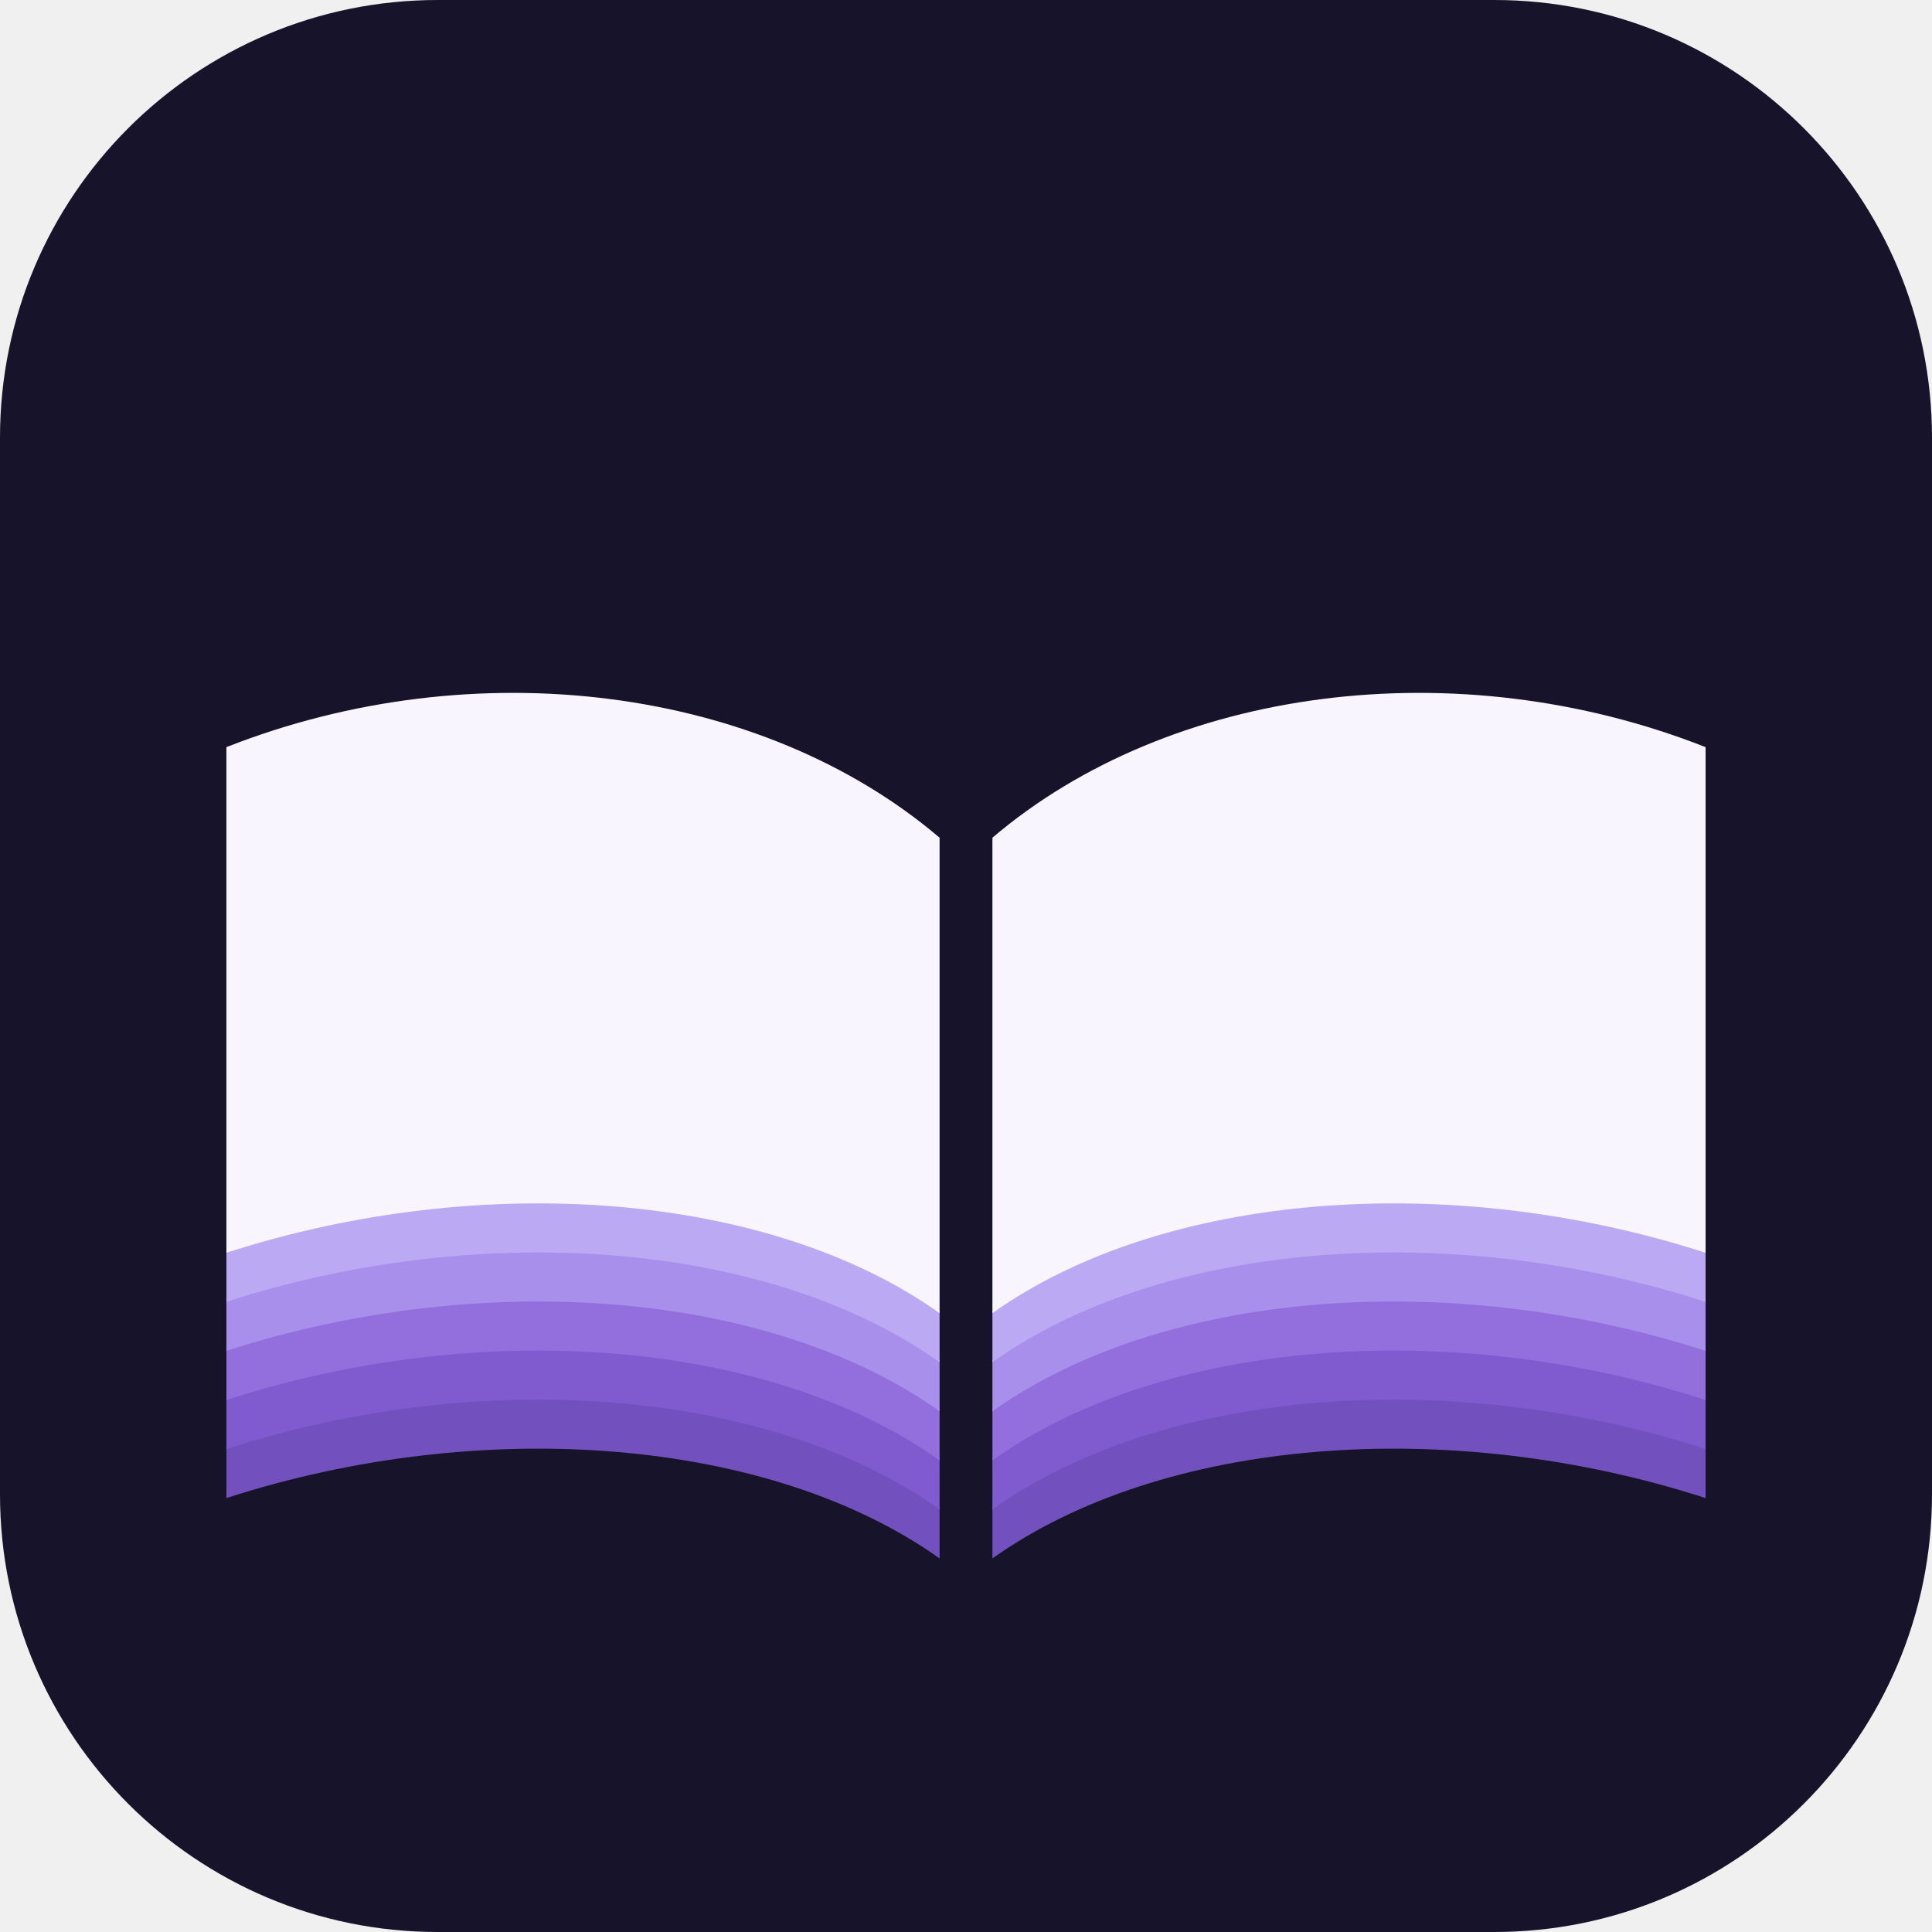
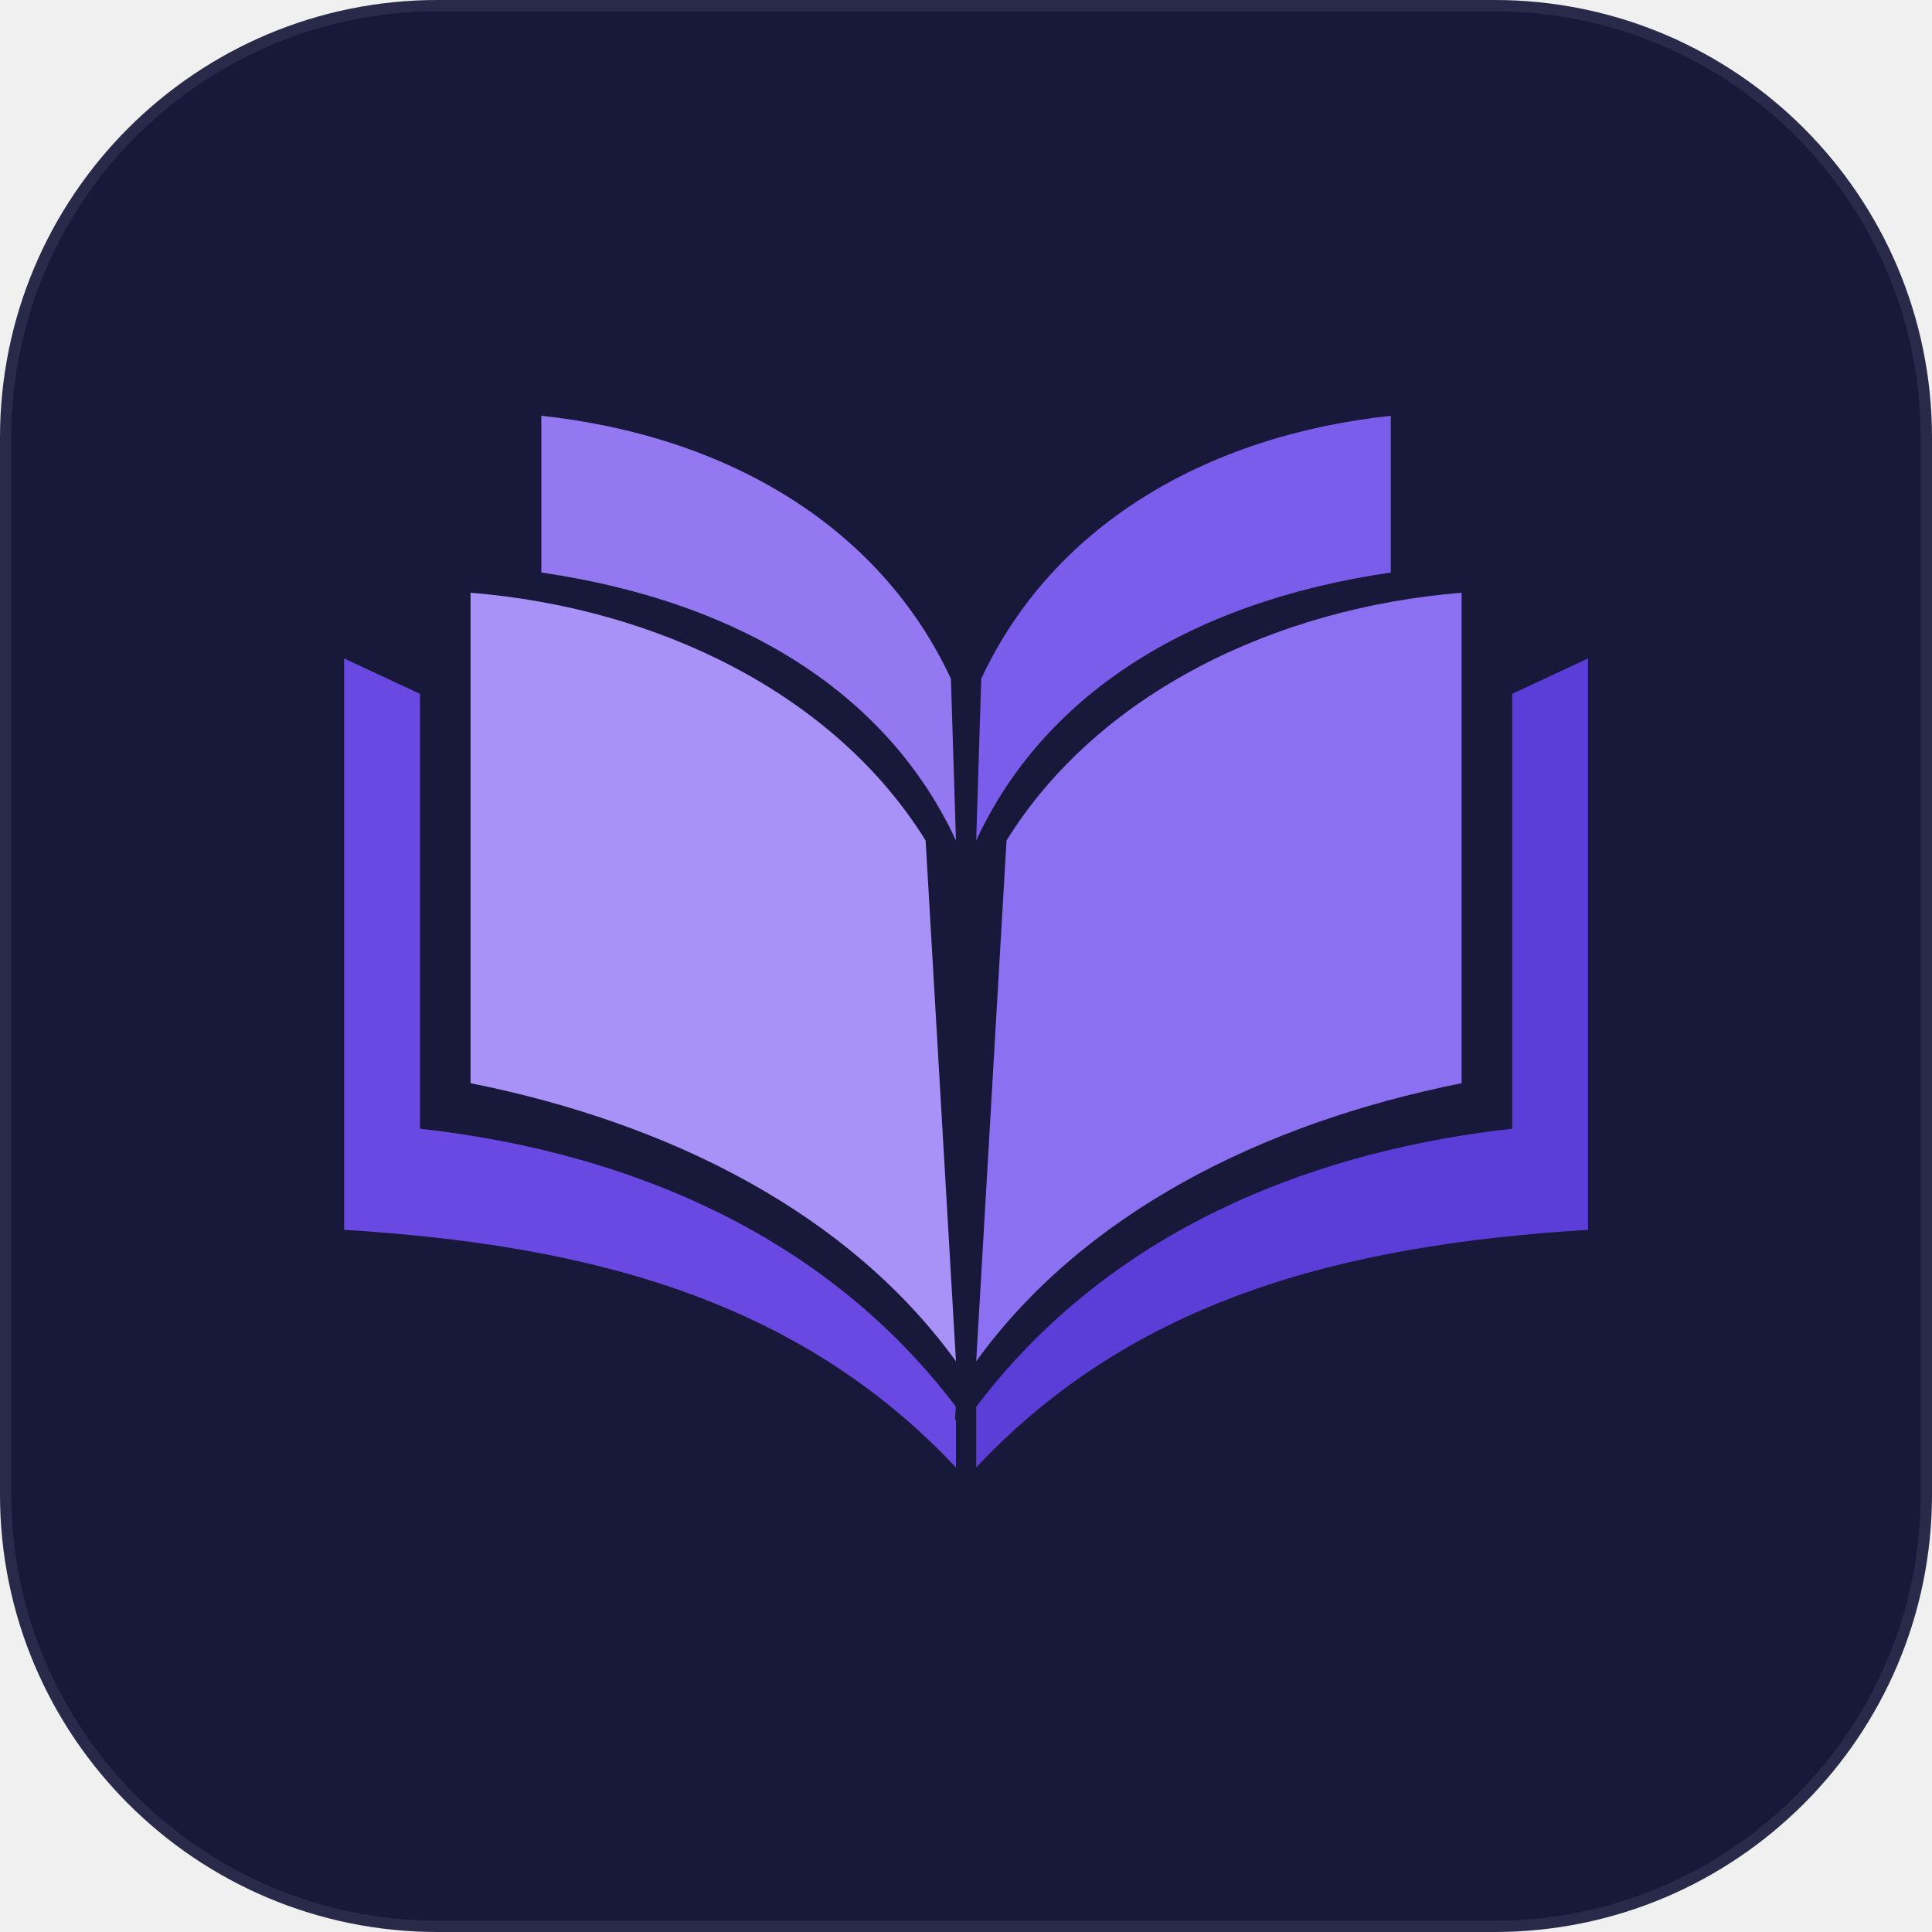
<svg xmlns="http://www.w3.org/2000/svg" viewBox="0 0 512 512" width="512" height="512">
-   <rect width="512" height="512" rx="116" fill="#17132A" />
-   <path d="M249.0,413.0 C204.0,381.0 128.0,375.0 60.0,397.0 L60.0,383.4 C128.0,361.4 204.0,367.4 249.0,399.4 Z" fill="#7251BF" />
-   <path d="M263.0,413.0 C308.0,381.0 384.0,375.0 452.0,397.0 L452.0,383.4 C384.0,361.4 308.0,367.4 263.0,399.4 Z" fill="#7251BF" />
-   <path d="M249.0,400.0 C204.0,368.0 128.0,362.0 60.0,384.0 L60.0,370.4 C128.0,348.4 204.0,354.4 249.0,386.4 Z" fill="#805BD0" />
-   <path d="M263.0,400.0 C308.0,368.0 384.0,362.0 452.0,384.0 L452.0,370.4 C384.0,348.4 308.0,354.4 263.0,386.4 Z" fill="#805BD0" />
-   <path d="M249.0,387.0 C204.0,355.0 128.0,349.0 60.0,371.0 L60.0,357.4 C128.0,335.4 204.0,341.4 249.0,373.4 Z" fill="#936FDE" />
-   <path d="M263.0,387.0 C308.0,355.0 384.0,349.0 452.0,371.0 L452.0,357.4 C384.0,335.4 308.0,341.4 263.0,373.4 Z" fill="#936FDE" />
-   <path d="M249.0,374.0 C204.0,342.0 128.0,336.0 60.0,358.0 L60.0,344.4 C128.0,322.4 204.0,328.4 249.0,360.4 Z" fill="#A88FEB" />
-   <path d="M263.0,374.0 C308.0,342.0 384.0,336.0 452.0,358.0 L452.0,344.4 C384.0,322.4 308.0,328.4 263.0,360.4 Z" fill="#A88FEB" />
-   <path d="M249.0,361.0 C204.0,329.0 128.0,323.0 60.0,345.0 L60.0,331.4 C128.0,309.4 204.0,315.4 249.0,347.4 Z" fill="#BBA9F3" />
-   <path d="M263.0,361.0 C308.0,329.0 384.0,323.0 452.0,345.0 L452.0,331.4 C384.0,309.4 308.0,315.4 263.0,347.4 Z" fill="#BBA9F3" />
-   <path d="M249.0,348.0 C204.0,316.0 128.0,310.0 60.0,332.0 L60.0,198.0 C126.0,172.0 202.0,182.0 249.0,222.0 Z" fill="#F8F5FF" />
-   <path d="M263.0,348.0 C308.0,316.0 384.0,310.0 452.0,332.0 L452.0,198.0 C386.0,172.0 310.0,182.0 263.0,222.0 Z" fill="#F8F5FF" />
+   <rect width="512" height="512" rx="116" fill="#17183A" />
+   <rect x="1.5" y="1.5" width="509" height="509" rx="114.5" fill="none" stroke="#FFFFFF" stroke-opacity=".08" stroke-width="3" />
+   <g transform="translate(84.5 74) scale(.67)">
+     <g>
+       <path class="st" style="--i:0" d="M10 150 L40 164 L40 336 C112 344 196 372 252 446 L252 470 C190 404 108 382 10 376 Z" fill="#6A49E2" />
+       <path class="st" style="--i:2" d="M88 54 C162 62 222 98 250 158 L252 222 C226 166 170 128 88 116 Z" fill="#9378F2" stroke="#17183A" stroke-width="12" paint-order="stroke" />
+       <path class="st" style="--i:1" d="M60 124 C134 130 204 164 240 222 L252 428 C210 370 140 334 60 318 Z" fill="#A891F7" stroke="#17183A" stroke-width="14" paint-order="stroke" />
+     </g>
+     <g transform="translate(512 0) scale(-1 1)">
+       <path class="st" style="--i:0" d="M10 150 L40 164 L40 336 C112 344 196 372 252 446 L252 470 C190 404 108 382 10 376 Z" fill="#5B3DD8" />
+       <path class="st" style="--i:2" d="M88 54 C162 62 222 98 250 158 L252 222 C226 166 170 128 88 116 Z" fill="#7B5DEB" stroke="#17183A" stroke-width="12" paint-order="stroke" />
+       <path class="st" style="--i:1" d="M60 124 C134 130 204 164 240 222 L252 428 C210 370 140 334 60 318 Z" fill="#8C70F2" stroke="#17183A" stroke-width="14" paint-order="stroke" />
+     </g>
+   </g>
</svg>
